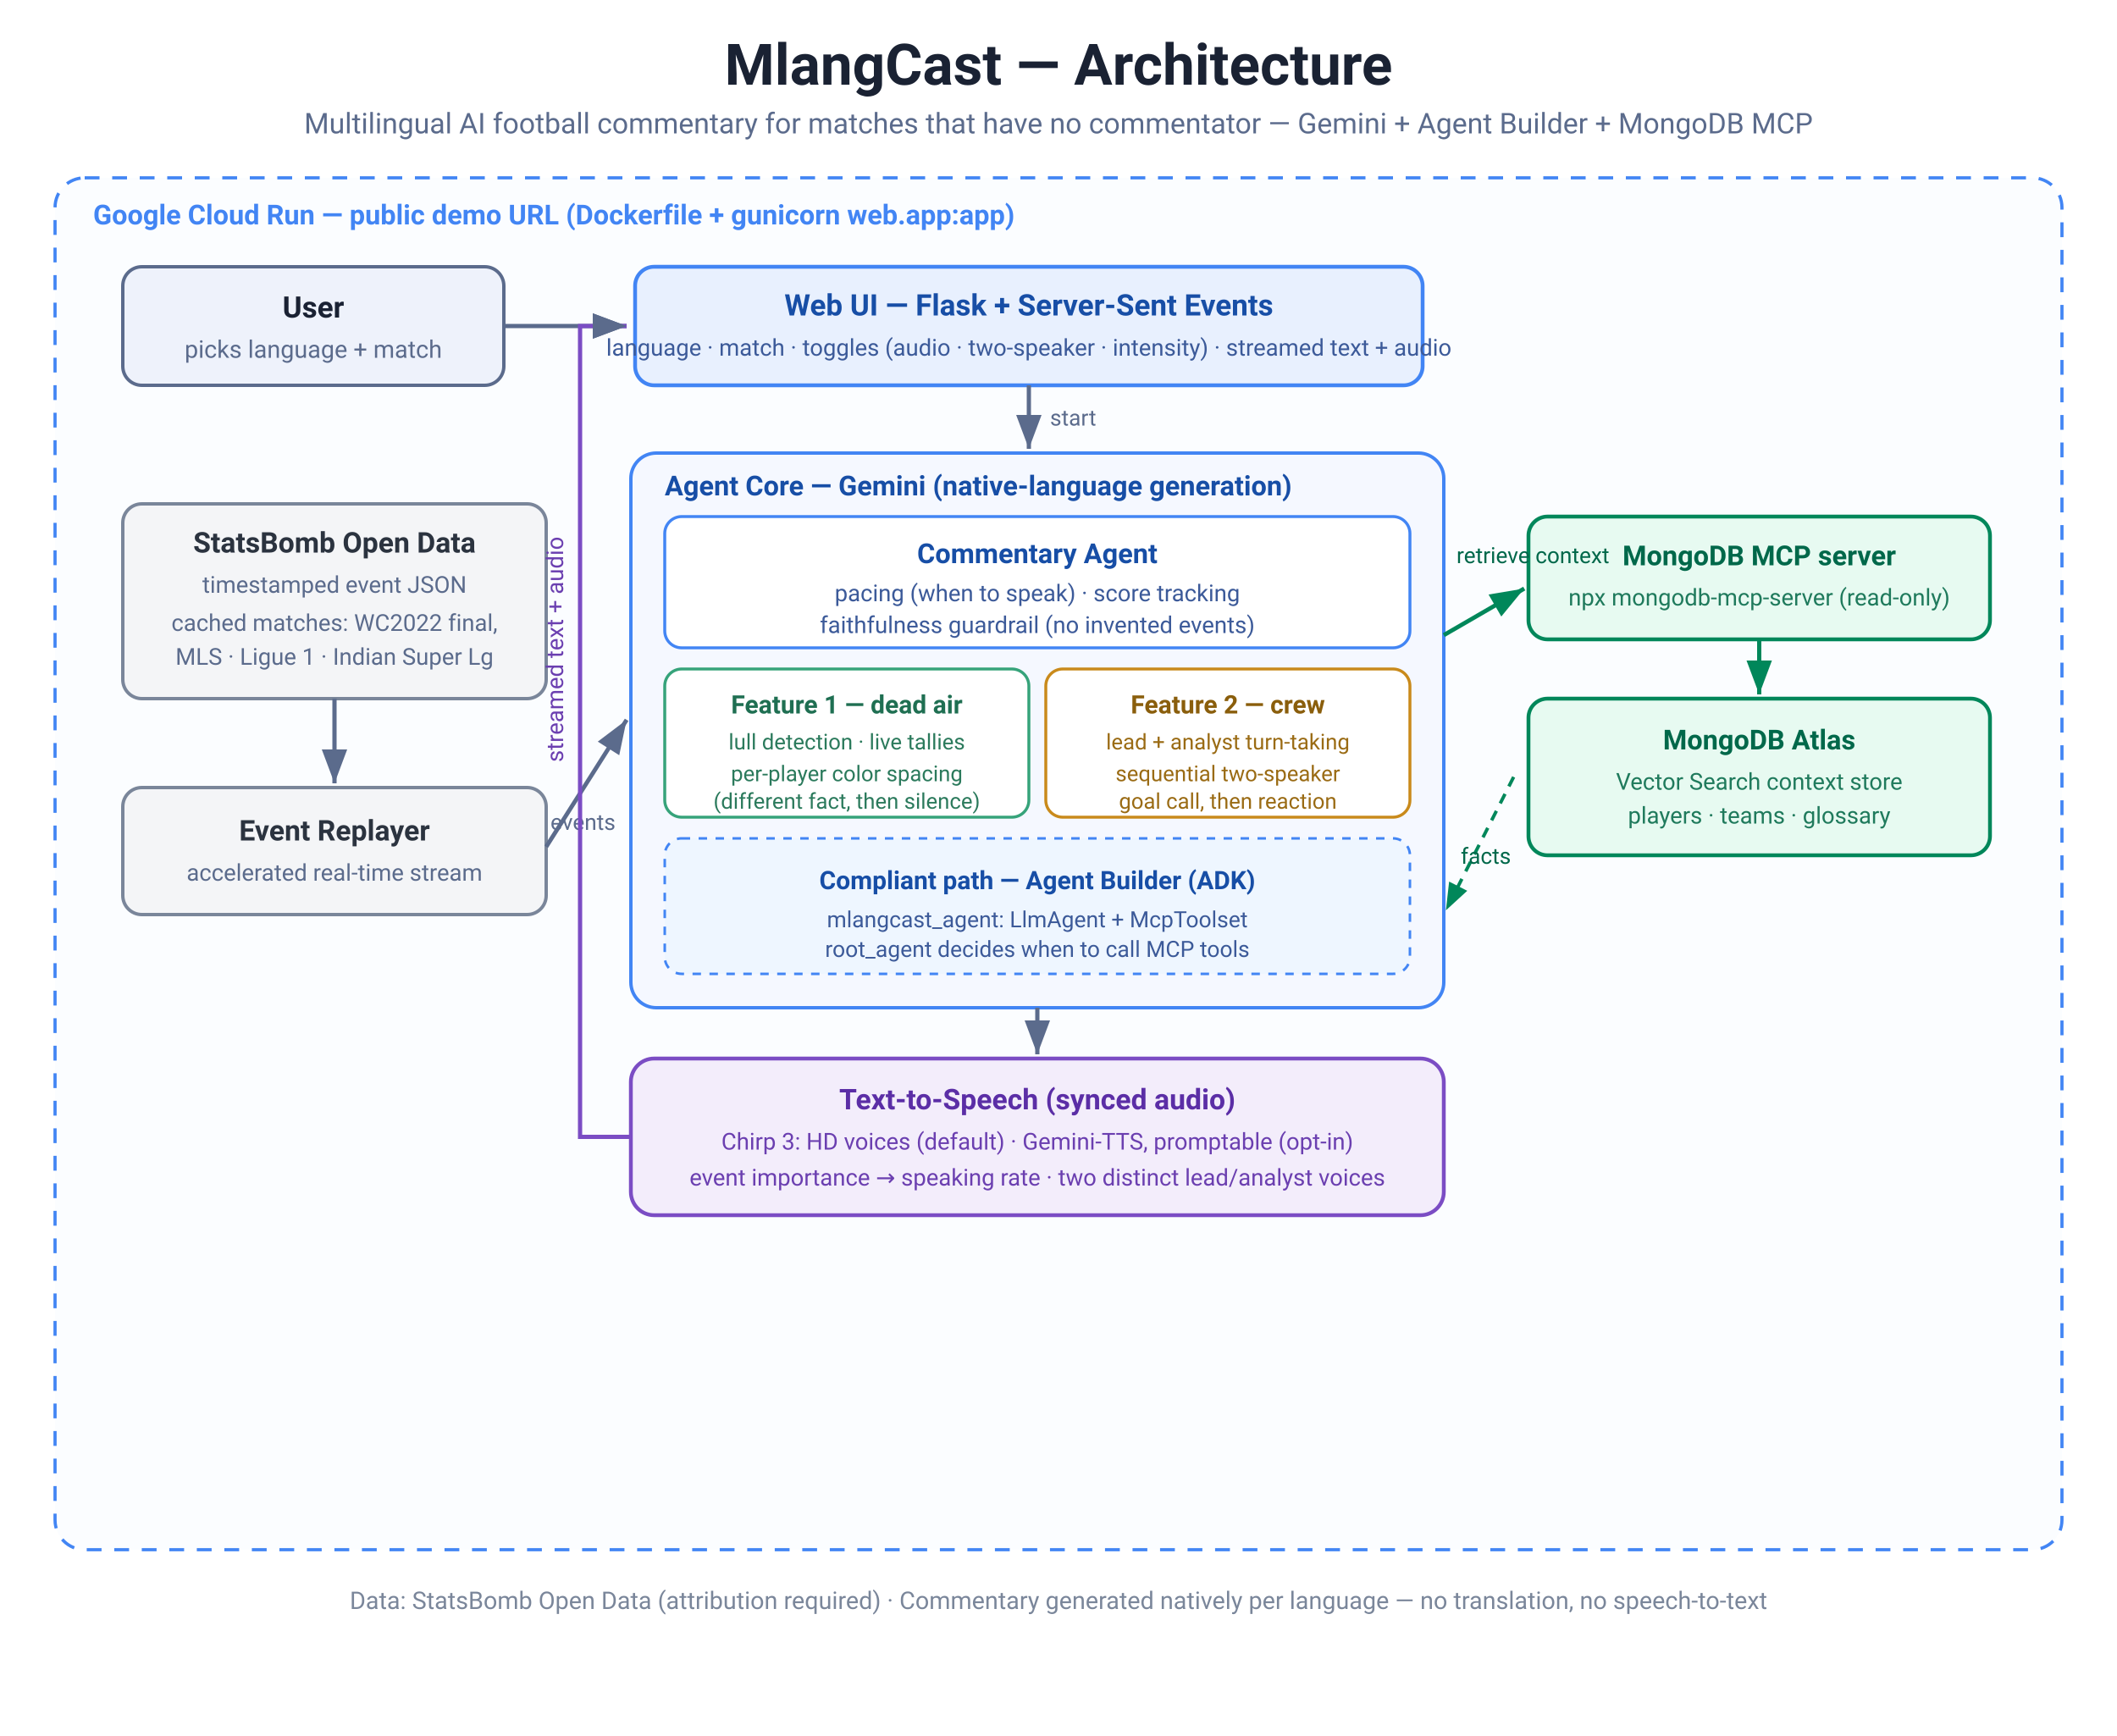
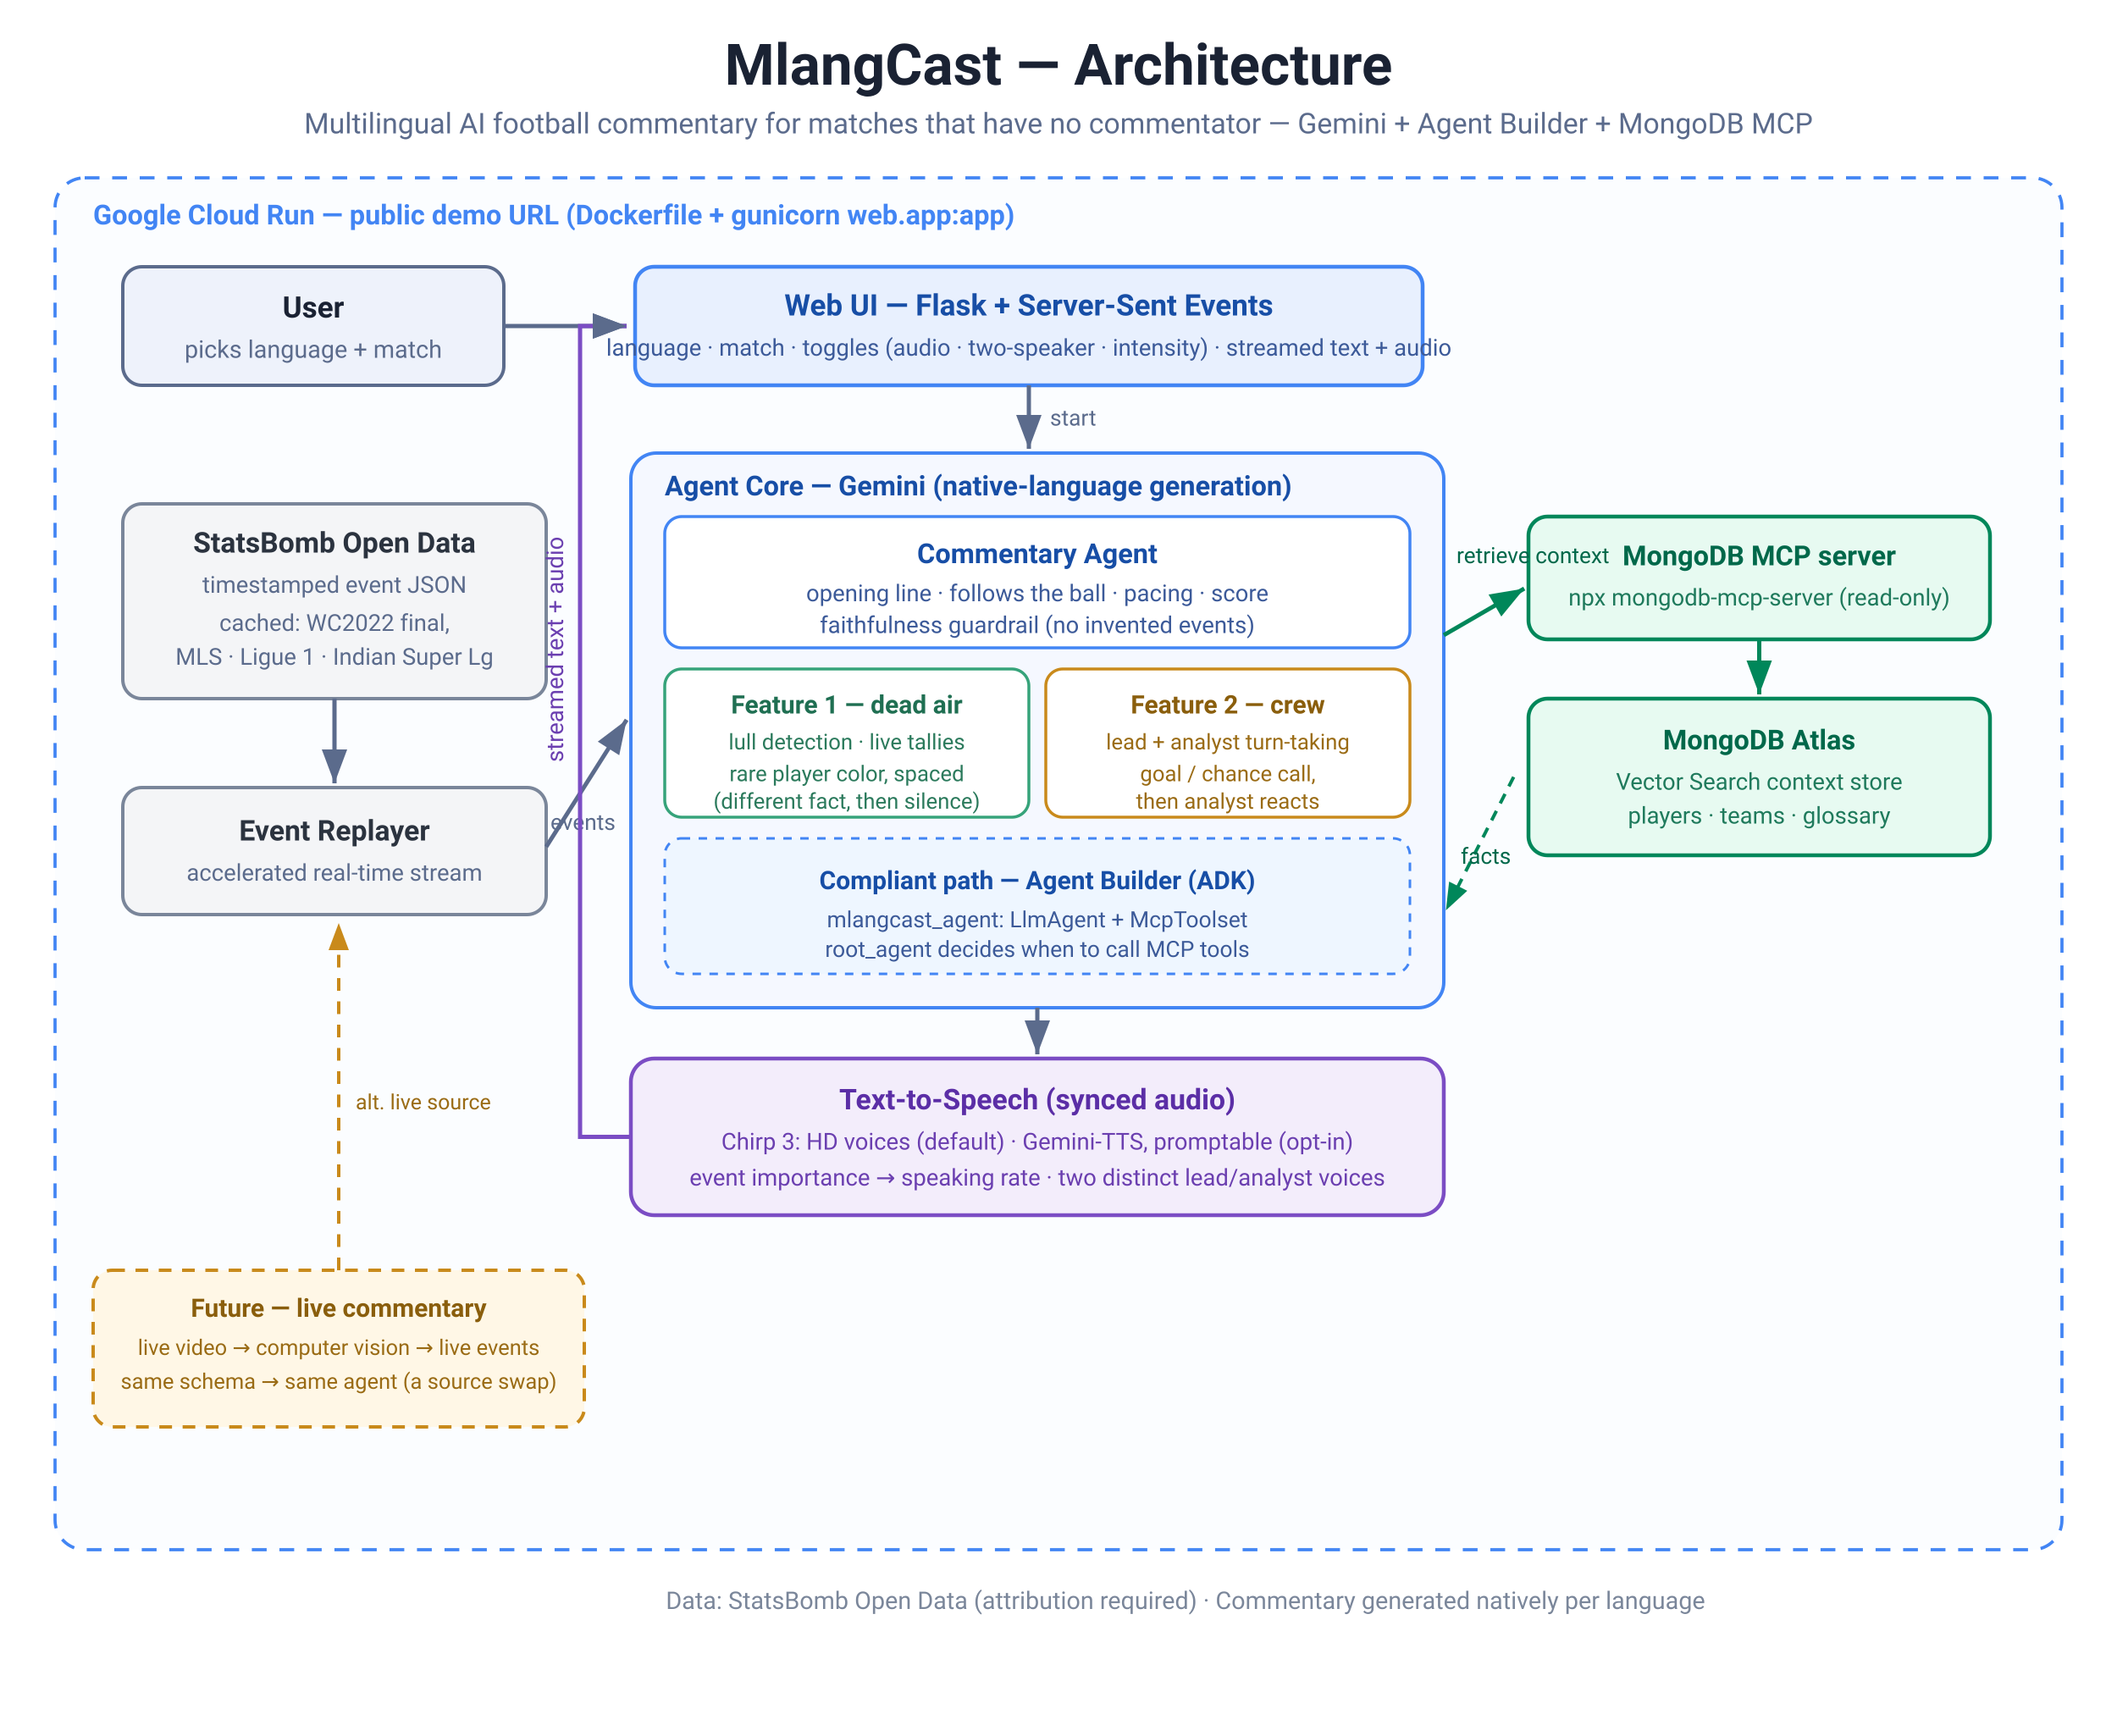
<svg xmlns="http://www.w3.org/2000/svg" viewBox="0 0 1000 820" font-family="Segoe UI, Roboto, system-ui, sans-serif">
  <defs>
    <marker id="arrow" markerWidth="10" markerHeight="8" refX="8" refY="3" orient="auto" markerUnits="strokeWidth">
      <path d="M0,0 L8,3 L0,6 Z" fill="#5b6b8c" />
    </marker>
    <marker id="arrowGreen" markerWidth="10" markerHeight="8" refX="8" refY="3" orient="auto" markerUnits="strokeWidth">
      <path d="M0,0 L8,3 L0,6 Z" fill="#00875A" />
+     </marker>
+     <marker id="arrowGold" markerWidth="10" markerHeight="8" refX="8" refY="3" orient="auto" markerUnits="strokeWidth">
+       <path d="M0,0 L8,3 L0,6 Z" fill="#c98a1b" />
    </marker>
  </defs>
  <rect x="0" y="0" width="1000" height="820" fill="#ffffff" />
  <text x="500" y="40" text-anchor="middle" font-size="27" font-weight="700" fill="#1a2233">MlangCast — Architecture</text>
  <text x="500" y="63" text-anchor="middle" font-size="13.5" fill="#5b6b8c">Multilingual AI football commentary for matches that have no commentator — Gemini + Agent Builder + MongoDB MCP</text>
  <rect x="26" y="84" width="948" height="648" rx="14" fill="#fbfdff" stroke="#4285F4" stroke-width="1.5" stroke-dasharray="7 6" />
  <text x="44" y="106" font-size="13" font-weight="600" fill="#4285F4">Google Cloud Run — public demo URL (Dockerfile + gunicorn web.app:app)</text>
  <rect x="58" y="126" width="180" height="56" rx="9" fill="#eef2fb" stroke="#5b6b8c" stroke-width="1.6" />
  <text x="148" y="150" text-anchor="middle" font-size="14" font-weight="700" fill="#1a2233">User</text>
  <text x="148" y="169" text-anchor="middle" font-size="11.5" fill="#5b6b8c">picks language + match</text>
  <rect x="300" y="126" width="372" height="56" rx="9" fill="#e8f0fe" stroke="#4285F4" stroke-width="1.8" />
  <text x="486" y="149" text-anchor="middle" font-size="14" font-weight="700" fill="#174ea6">Web UI — Flask + Server-Sent Events</text>
  <text x="486" y="168" text-anchor="middle" font-size="11" fill="#3c5a99">language · match · toggles (audio · two-speaker · intensity) · streamed text + audio</text>
  <rect x="58" y="238" width="200" height="92" rx="9" fill="#f4f5f7" stroke="#7a869a" stroke-width="1.6" />
  <text x="158" y="261" text-anchor="middle" font-size="13.5" font-weight="700" fill="#2b333f">StatsBomb Open Data</text>
  <text x="158" y="280" text-anchor="middle" font-size="11" fill="#5b6b8c">timestamped event JSON</text>
-   <text x="158" y="298" text-anchor="middle" font-size="11" fill="#5b6b8c">cached matches: WC2022 final,</text>
+   <text x="158" y="298" text-anchor="middle" font-size="11" fill="#5b6b8c">cached: WC2022 final,</text>
  <text x="158" y="314" text-anchor="middle" font-size="11" fill="#5b6b8c">MLS · Ligue 1 · Indian Super Lg</text>
  <rect x="58" y="372" width="200" height="60" rx="9" fill="#f4f5f7" stroke="#7a869a" stroke-width="1.6" />
  <text x="158" y="397" text-anchor="middle" font-size="13.5" font-weight="700" fill="#2b333f">Event Replayer</text>
  <text x="158" y="416" text-anchor="middle" font-size="11" fill="#5b6b8c">accelerated real-time stream</text>
  <rect x="298" y="214" width="384" height="262" rx="12" fill="#f5f8ff" stroke="#4285F4" stroke-width="1.6" />
  <text x="314" y="234" font-size="13" font-weight="700" fill="#174ea6">Agent Core — Gemini (native-language generation)</text>
  <rect x="314" y="244" width="352" height="62" rx="8" fill="#ffffff" stroke="#4285F4" stroke-width="1.4" />
  <text x="490" y="266" text-anchor="middle" font-size="13" font-weight="700" fill="#174ea6">Commentary Agent</text>
-   <text x="490" y="284" text-anchor="middle" font-size="11" fill="#3c5a99">pacing (when to speak) · score tracking</text>
+   <text x="490" y="284" text-anchor="middle" font-size="11" fill="#3c5a99">opening line · follows the ball · pacing · score</text>
  <text x="490" y="299" text-anchor="middle" font-size="11" fill="#3c5a99">faithfulness guardrail (no invented events)</text>
  <rect x="314" y="316" width="172" height="70" rx="8" fill="#ffffff" stroke="#36a37a" stroke-width="1.4" />
  <text x="400" y="337" text-anchor="middle" font-size="12" font-weight="700" fill="#1f6f52">Feature 1 — dead air</text>
  <text x="400" y="354" text-anchor="middle" font-size="10.3" fill="#2b7a5c">lull detection · live tallies</text>
-   <text x="400" y="369" text-anchor="middle" font-size="10.3" fill="#2b7a5c">per-player color spacing</text>
+   <text x="400" y="369" text-anchor="middle" font-size="10.3" fill="#2b7a5c">rare player color, spaced</text>
  <text x="400" y="382" text-anchor="middle" font-size="10.3" fill="#2b7a5c">(different fact, then silence)</text>
  <rect x="494" y="316" width="172" height="70" rx="8" fill="#ffffff" stroke="#c98a1b" stroke-width="1.4" />
  <text x="580" y="337" text-anchor="middle" font-size="12" font-weight="700" fill="#8a5e0c">Feature 2 — crew</text>
  <text x="580" y="354" text-anchor="middle" font-size="10.3" fill="#9a6b14">lead + analyst turn-taking</text>
-   <text x="580" y="369" text-anchor="middle" font-size="10.3" fill="#9a6b14">sequential two-speaker</text>
-   <text x="580" y="382" text-anchor="middle" font-size="10.3" fill="#9a6b14">goal call, then reaction</text>
+   <text x="580" y="369" text-anchor="middle" font-size="10.3" fill="#9a6b14">goal / chance call,</text>
+   <text x="580" y="382" text-anchor="middle" font-size="10.3" fill="#9a6b14">then analyst reacts</text>
  <rect x="314" y="396" width="352" height="64" rx="8" fill="#eef6ff" stroke="#4285F4" stroke-width="1.2" stroke-dasharray="4 4" />
  <text x="490" y="420" text-anchor="middle" font-size="12" font-weight="700" fill="#174ea6">Compliant path — Agent Builder (ADK)</text>
  <text x="490" y="438" text-anchor="middle" font-size="10.6" fill="#3c5a99">mlangcast_agent: LlmAgent + McpToolset</text>
  <text x="490" y="452" text-anchor="middle" font-size="10.6" fill="#3c5a99">root_agent decides when to call MCP tools</text>
  <rect x="722" y="244" width="218" height="58" rx="9" fill="#e7faf1" stroke="#00875A" stroke-width="1.8" />
  <text x="831" y="267" text-anchor="middle" font-size="13" font-weight="700" fill="#00684A">MongoDB MCP server</text>
  <text x="831" y="286" text-anchor="middle" font-size="11" fill="#1f7a5c">npx mongodb-mcp-server (read-only)</text>
  <rect x="722" y="330" width="218" height="74" rx="9" fill="#e7faf1" stroke="#00875A" stroke-width="1.8" />
  <text x="831" y="354" text-anchor="middle" font-size="13" font-weight="700" fill="#00684A">MongoDB Atlas</text>
  <text x="831" y="373" text-anchor="middle" font-size="11" fill="#1f7a5c">Vector Search context store</text>
  <text x="831" y="389" text-anchor="middle" font-size="11" fill="#1f7a5c">players · teams · glossary</text>
  <rect x="298" y="500" width="384" height="74" rx="11" fill="#f3edfb" stroke="#7b4dc4" stroke-width="1.8" />
  <text x="490" y="524" text-anchor="middle" font-size="13.5" font-weight="700" fill="#5b2ea6">Text-to-Speech (synced audio)</text>
  <text x="490" y="543" text-anchor="middle" font-size="11" fill="#6b3fb0">Chirp 3: HD voices (default) · Gemini-TTS, promptable (opt-in)</text>
  <text x="490" y="560" text-anchor="middle" font-size="11" fill="#6b3fb0">event importance → speaking rate · two distinct lead/analyst voices</text>
  <line x1="238" y1="154" x2="296" y2="154" stroke="#5b6b8c" stroke-width="2" marker-end="url(#arrow)" />
  <line x1="486" y1="182" x2="486" y2="212" stroke="#5b6b8c" stroke-width="2" marker-end="url(#arrow)" />
  <text x="496" y="201" font-size="10.5" fill="#5b6b8c">start</text>
  <line x1="158" y1="330" x2="158" y2="370" stroke="#5b6b8c" stroke-width="2" marker-end="url(#arrow)" />
  <line x1="258" y1="400" x2="296" y2="340" stroke="#5b6b8c" stroke-width="2" marker-end="url(#arrow)" />
  <text x="260" y="392" font-size="10.5" fill="#5b6b8c">events</text>
  <line x1="682" y1="300" x2="720" y2="278" stroke="#00875A" stroke-width="2" marker-end="url(#arrowGreen)" />
  <text x="688" y="266" font-size="10.5" fill="#00684A">retrieve context</text>
  <line x1="831" y1="302" x2="831" y2="328" stroke="#00875A" stroke-width="2" marker-end="url(#arrowGreen)" />
  <line x1="715" y1="367" x2="683" y2="430" stroke="#00875A" stroke-width="1.6" stroke-dasharray="5 4" marker-end="url(#arrowGreen)" />
  <text x="690" y="408" font-size="10.5" fill="#00684A">facts</text>
  <line x1="490" y1="476" x2="490" y2="498" stroke="#5b6b8c" stroke-width="2" marker-end="url(#arrow)" />
  <path d="M298,537 H274 V154 H296" fill="none" stroke="#7b4dc4" stroke-width="2" marker-end="url(#arrow)" />
  <text x="266" y="360" font-size="11" fill="#6b3fb0" transform="rotate(-90 266 360)">streamed text + audio</text>
-   <text x="500" y="760" text-anchor="middle" font-size="11.5" fill="#7a869a">Data: StatsBomb Open Data (attribution required) · Commentary generated natively per language — no translation, no speech-to-text</text>
+   <rect x="44" y="600" width="232" height="74" rx="9" fill="#fff7e6" stroke="#c98a1b" stroke-width="1.6" stroke-dasharray="6 5" />
+   <text x="160" y="622" text-anchor="middle" font-size="12" font-weight="700" fill="#8a5e0c">Future — live commentary</text>
+   <text x="160" y="640" text-anchor="middle" font-size="10.2" fill="#9a6b14">live video → computer vision → live events</text>
+   <text x="160" y="656" text-anchor="middle" font-size="10.2" fill="#9a6b14">same schema → same agent (a source swap)</text>
+   <path d="M160,600 V436" fill="none" stroke="#c98a1b" stroke-width="1.6" stroke-dasharray="6 5" marker-end="url(#arrowGold)" />
+   <text x="168" y="524" font-size="10" fill="#9a6b14">alt. live source</text>
+   <text x="560" y="760" text-anchor="middle" font-size="11.5" fill="#7a869a">Data: StatsBomb Open Data (attribution required) · Commentary generated natively per language</text>
</svg>
